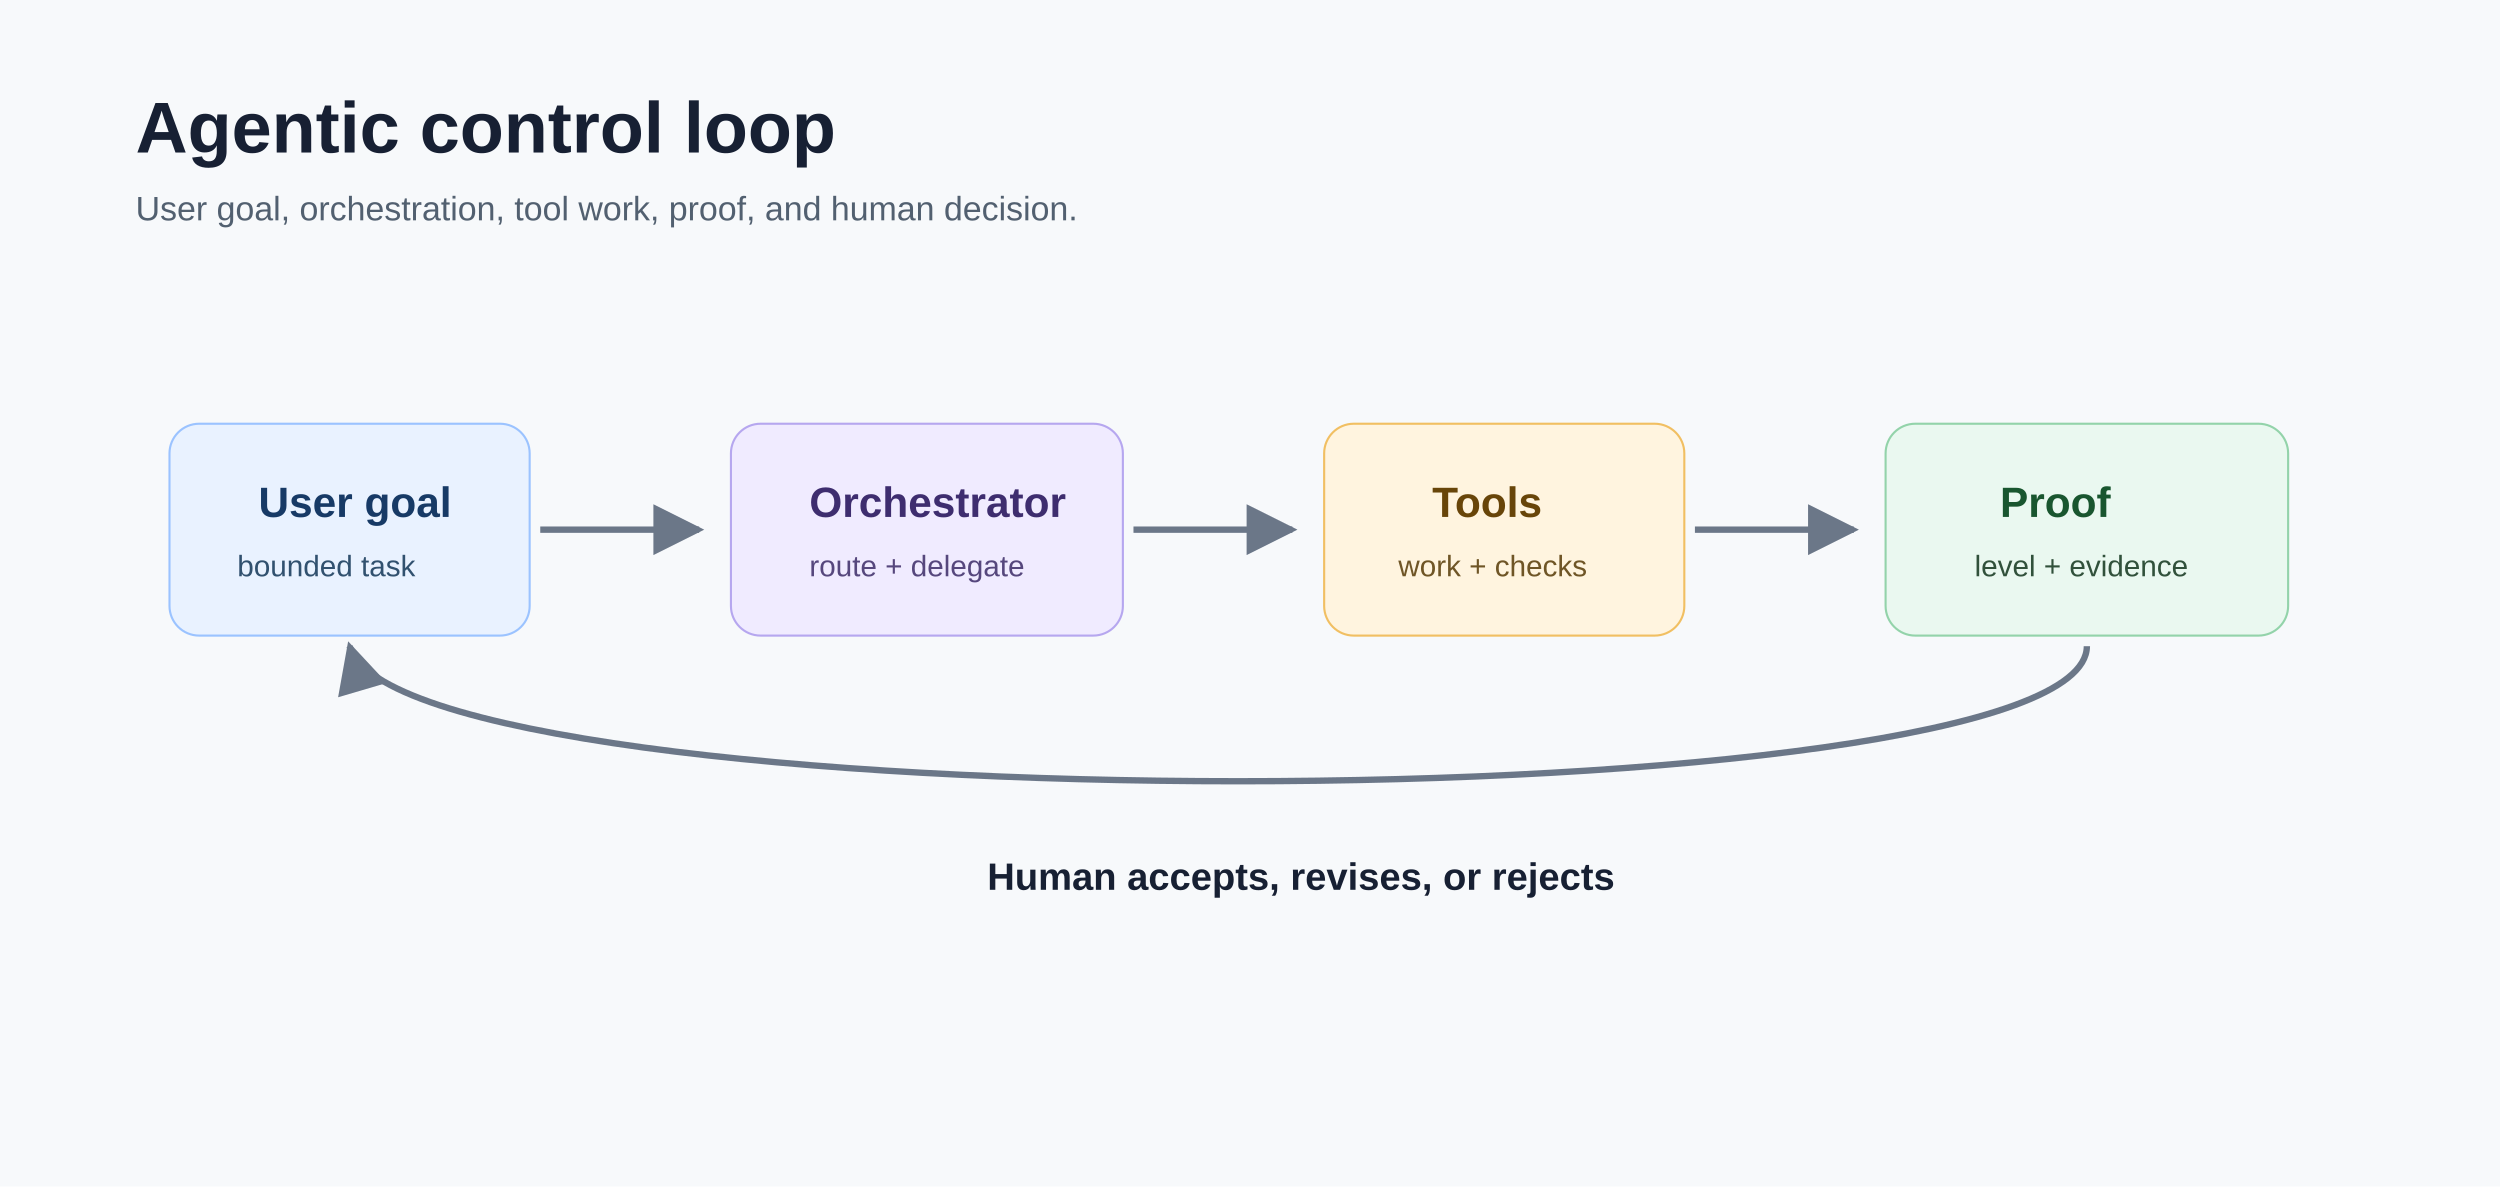
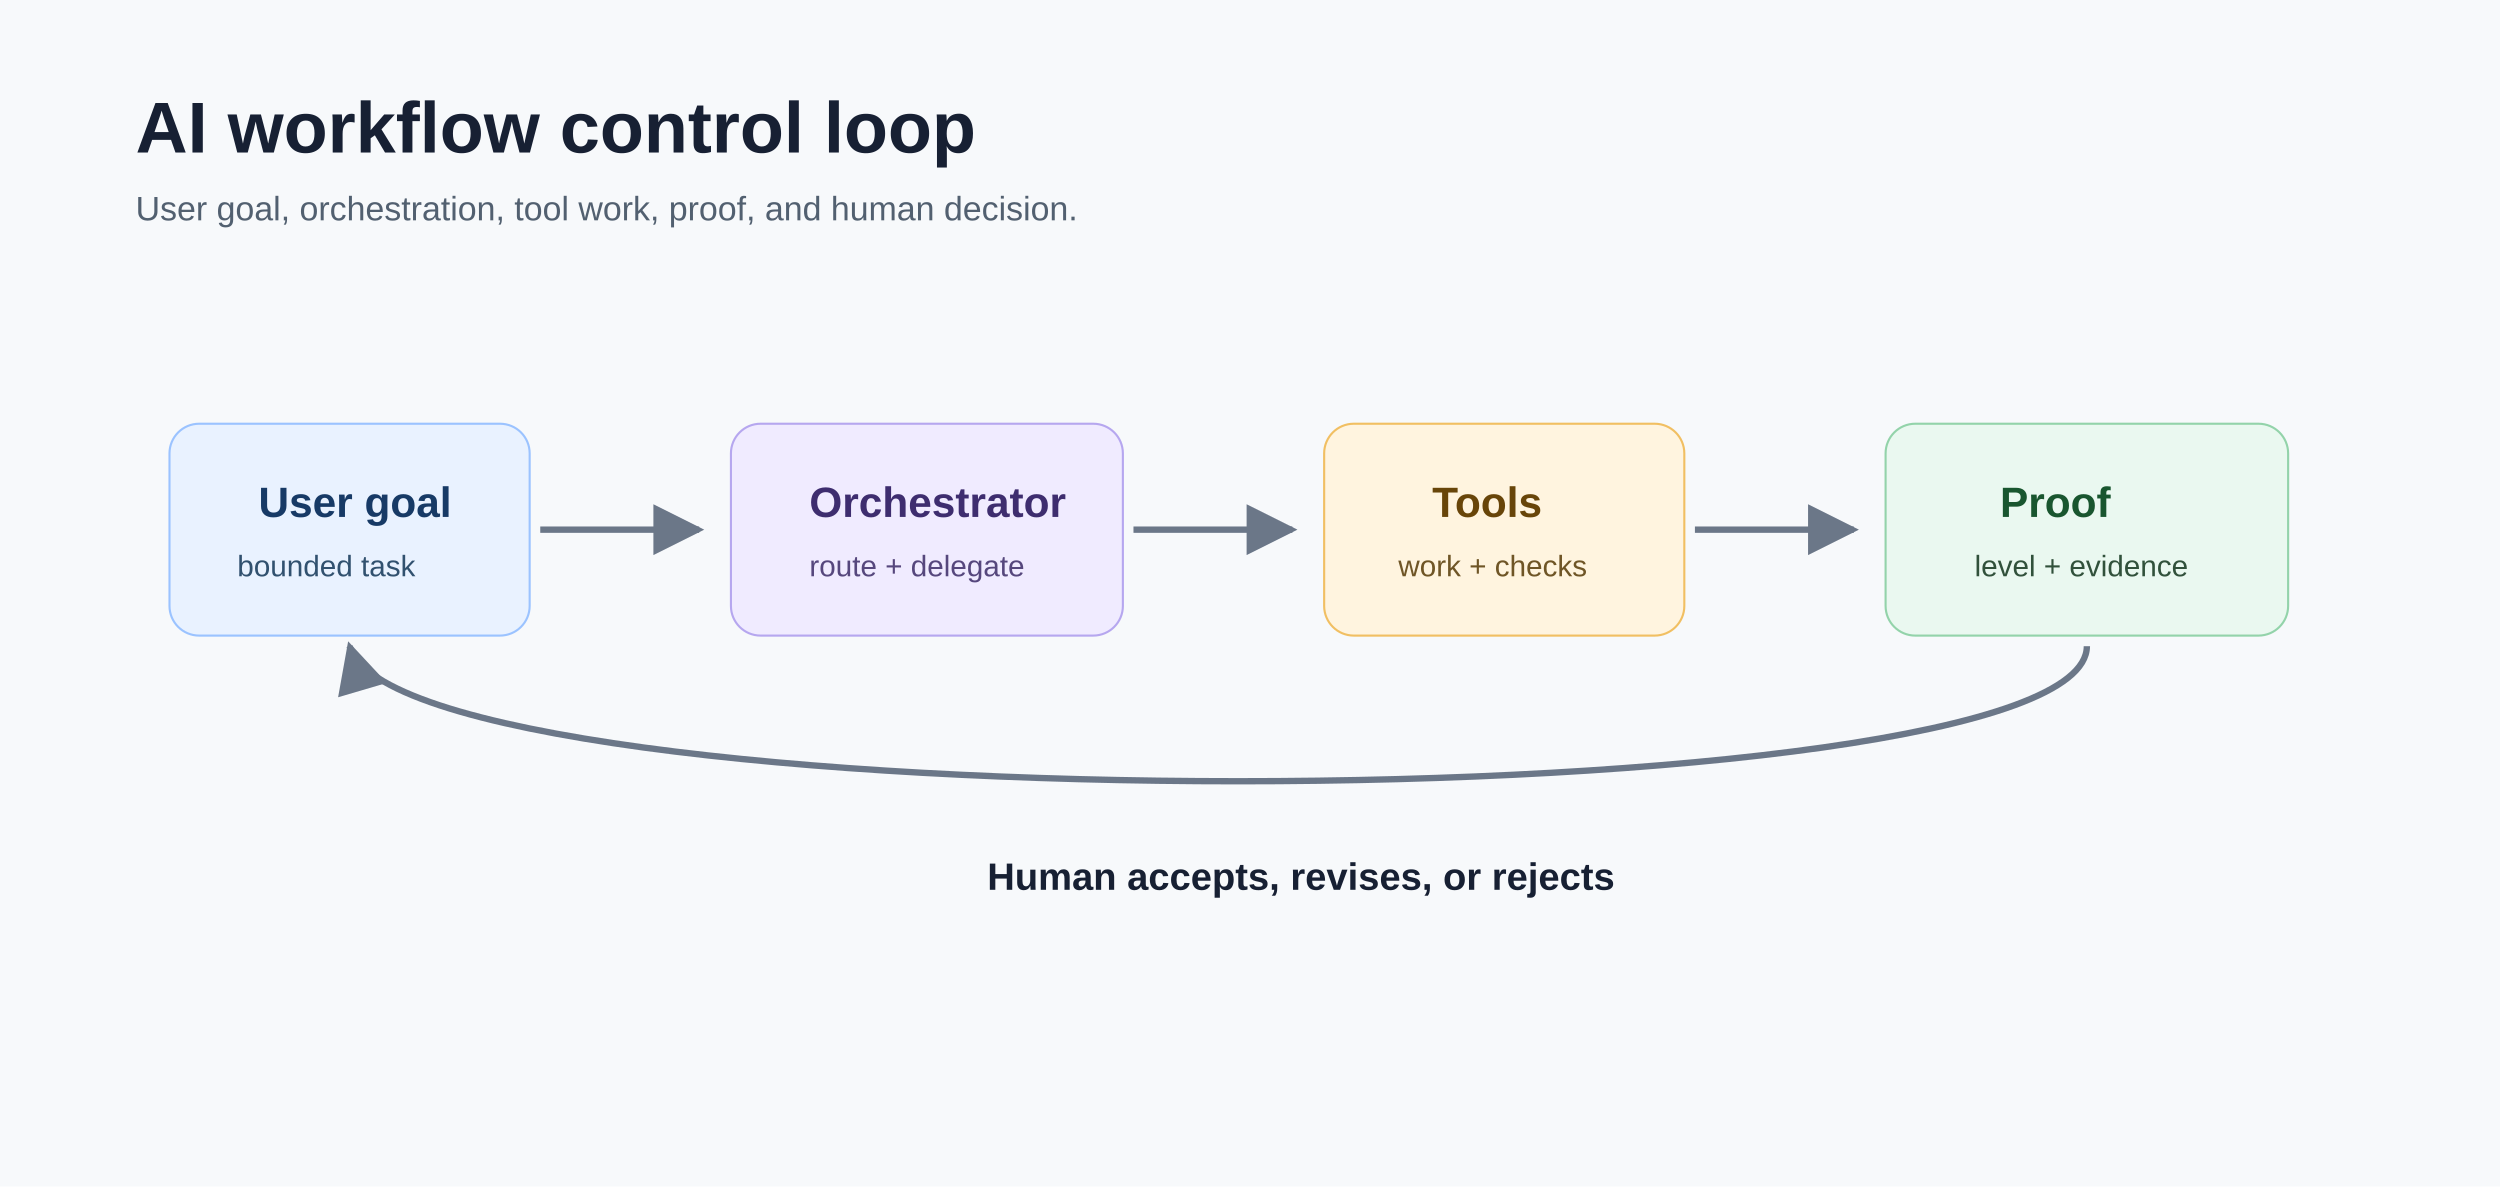
<svg xmlns="http://www.w3.org/2000/svg" width="1180" height="560" viewBox="0 0 1180 560" role="img" aria-labelledby="title desc">
  <rect width="1180" height="560" fill="#f7f9fb" />
-   <text x="64" y="72" font-family="Arial, sans-serif" font-size="34" font-weight="700" fill="#172033">Agentic control loop</text>
+   <text x="64" y="72" font-family="Arial, sans-serif" font-size="34" font-weight="700" fill="#172033">AI workflow control loop</text>
  <text x="64" y="104" font-family="Arial, sans-serif" font-size="16" fill="#526070">User goal, orchestration, tool work, proof, and human decision.</text>
  <g font-family="Arial, sans-serif">
    <rect x="80" y="200" width="170" height="100" rx="14" fill="#e9f2ff" stroke="#9bc3ff" />
    <text x="122" y="244" font-size="20" font-weight="700" fill="#173a66">User goal</text>
    <text x="112" y="272" font-size="14" fill="#31516f">bounded task</text>
    <path d="M255 250 L330 250" stroke="#6b7788" stroke-width="3" marker-end="url(#arrow)" />
    <rect x="345" y="200" width="185" height="100" rx="14" fill="#f0ebff" stroke="#b6a7ef" />
    <text x="382" y="244" font-size="20" font-weight="700" fill="#3e2d6f">Orchestrator</text>
    <text x="382" y="272" font-size="14" fill="#56477d">route + delegate</text>
    <path d="M535 250 L610 250" stroke="#6b7788" stroke-width="3" marker-end="url(#arrow)" />
    <rect x="625" y="200" width="170" height="100" rx="14" fill="#fff4df" stroke="#f1bf62" />
    <text x="676" y="244" font-size="20" font-weight="700" fill="#684509">Tools</text>
    <text x="660" y="272" font-size="14" fill="#6f5526">work + checks</text>
    <path d="M800 250 L875 250" stroke="#6b7788" stroke-width="3" marker-end="url(#arrow)" />
    <rect x="890" y="200" width="190" height="100" rx="14" fill="#eaf8f0" stroke="#93d3aa" />
    <text x="944" y="244" font-size="20" font-weight="700" fill="#19562f">Proof</text>
    <text x="932" y="272" font-size="14" fill="#31513b">level + evidence</text>
    <path d="M985 305 C985 390 190 390 165 305" stroke="#6b7788" stroke-width="3" fill="none" marker-end="url(#arrow)" />
    <text x="466" y="420" font-size="18" font-weight="700" fill="#172033">Human accepts, revises, or rejects</text>
  </g>
  <defs>
    <marker id="arrow" viewBox="0 0 10 10" refX="9" refY="5" markerWidth="8" markerHeight="8" orient="auto-start-reverse">
      <path d="M 0 0 L 10 5 L 0 10 z" fill="#6b7788" />
    </marker>
  </defs>
</svg>
